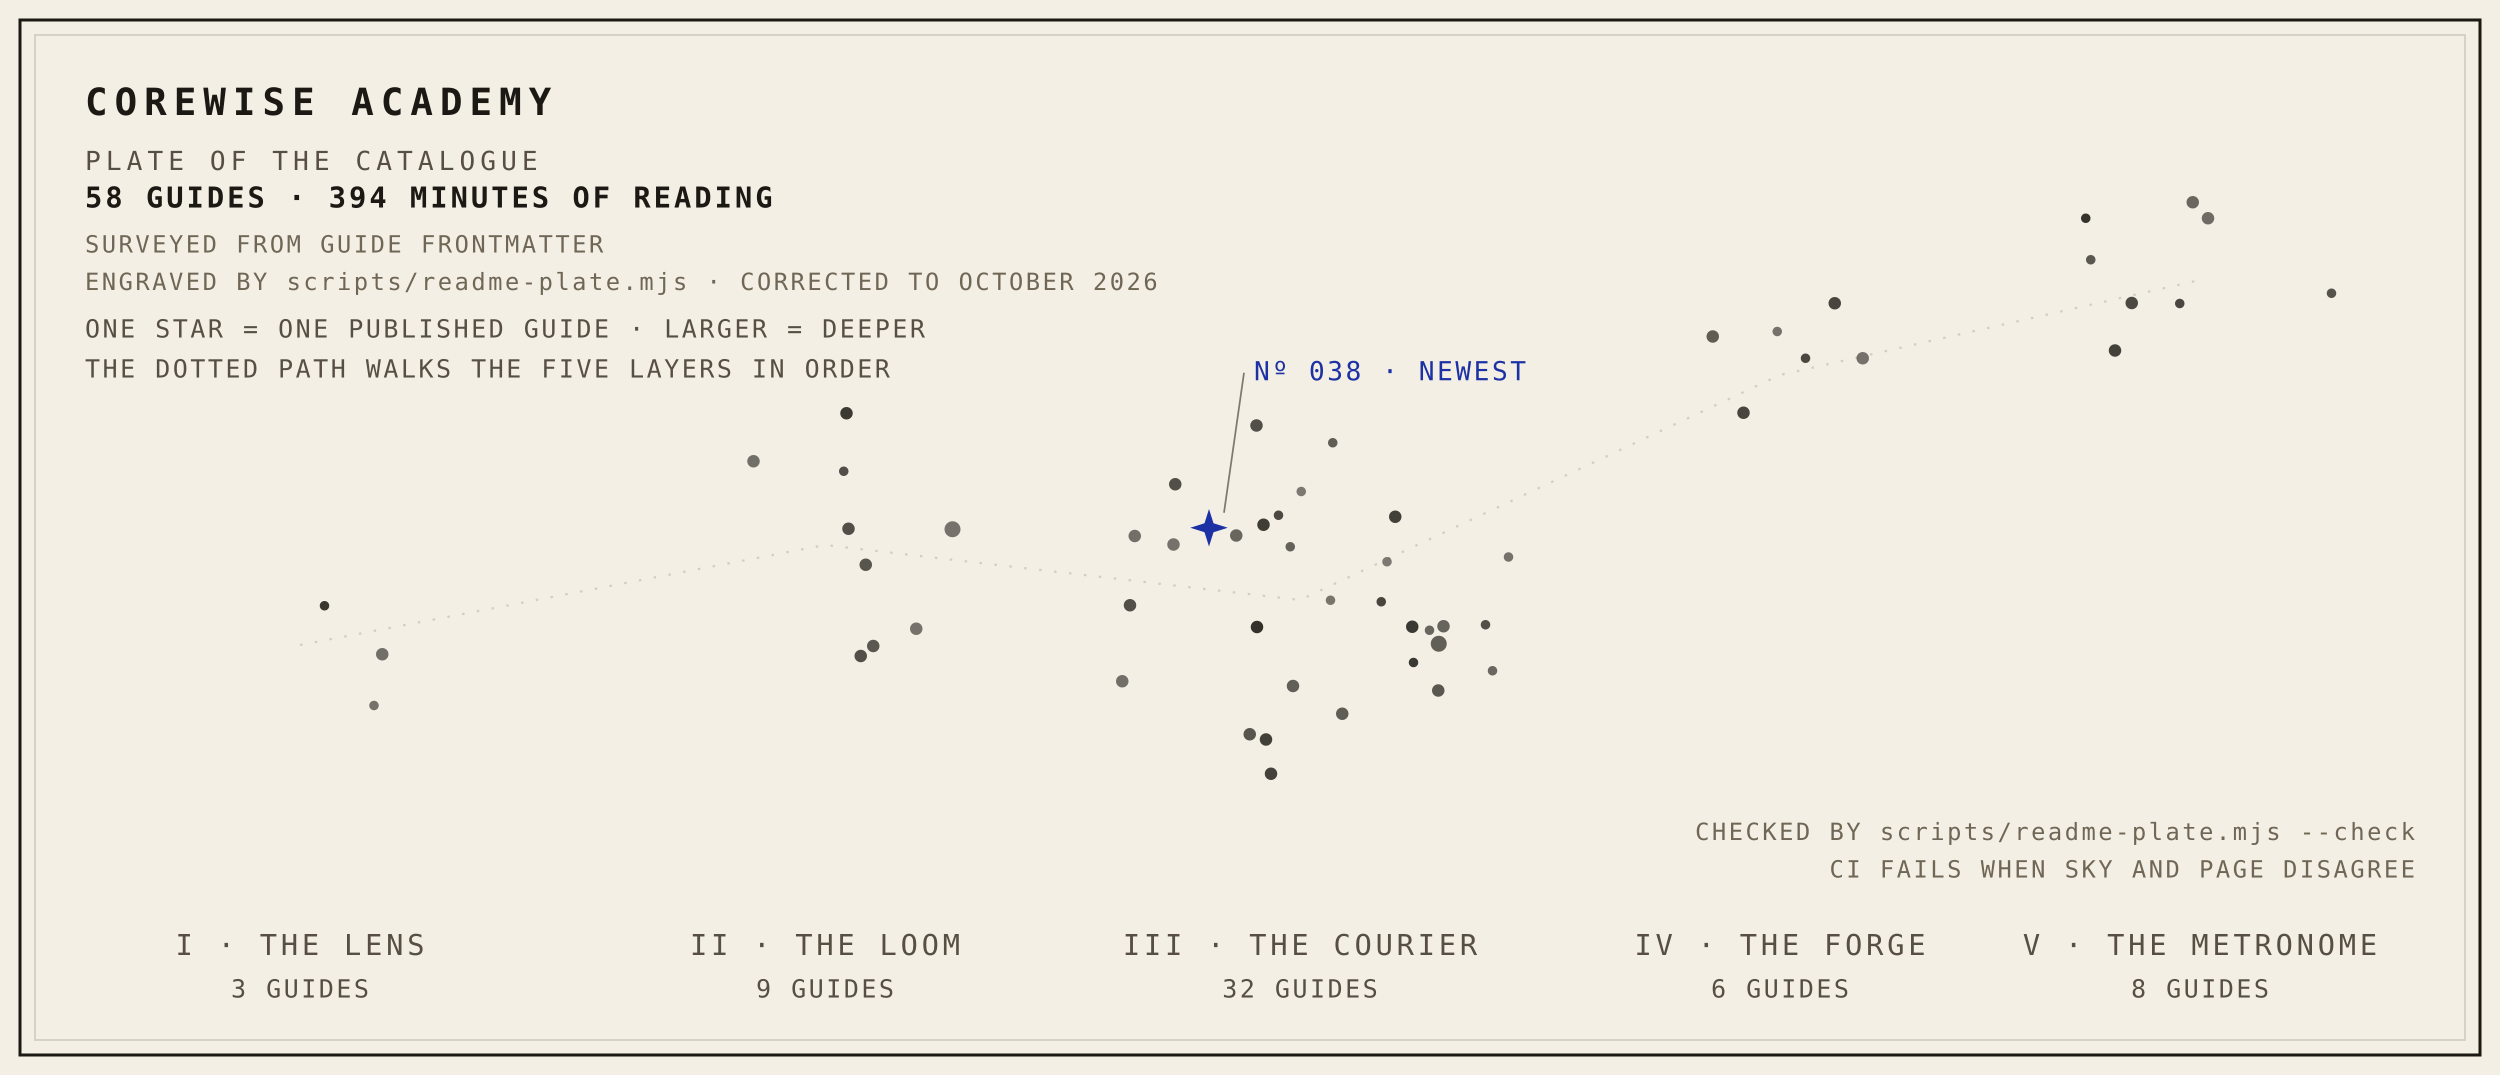
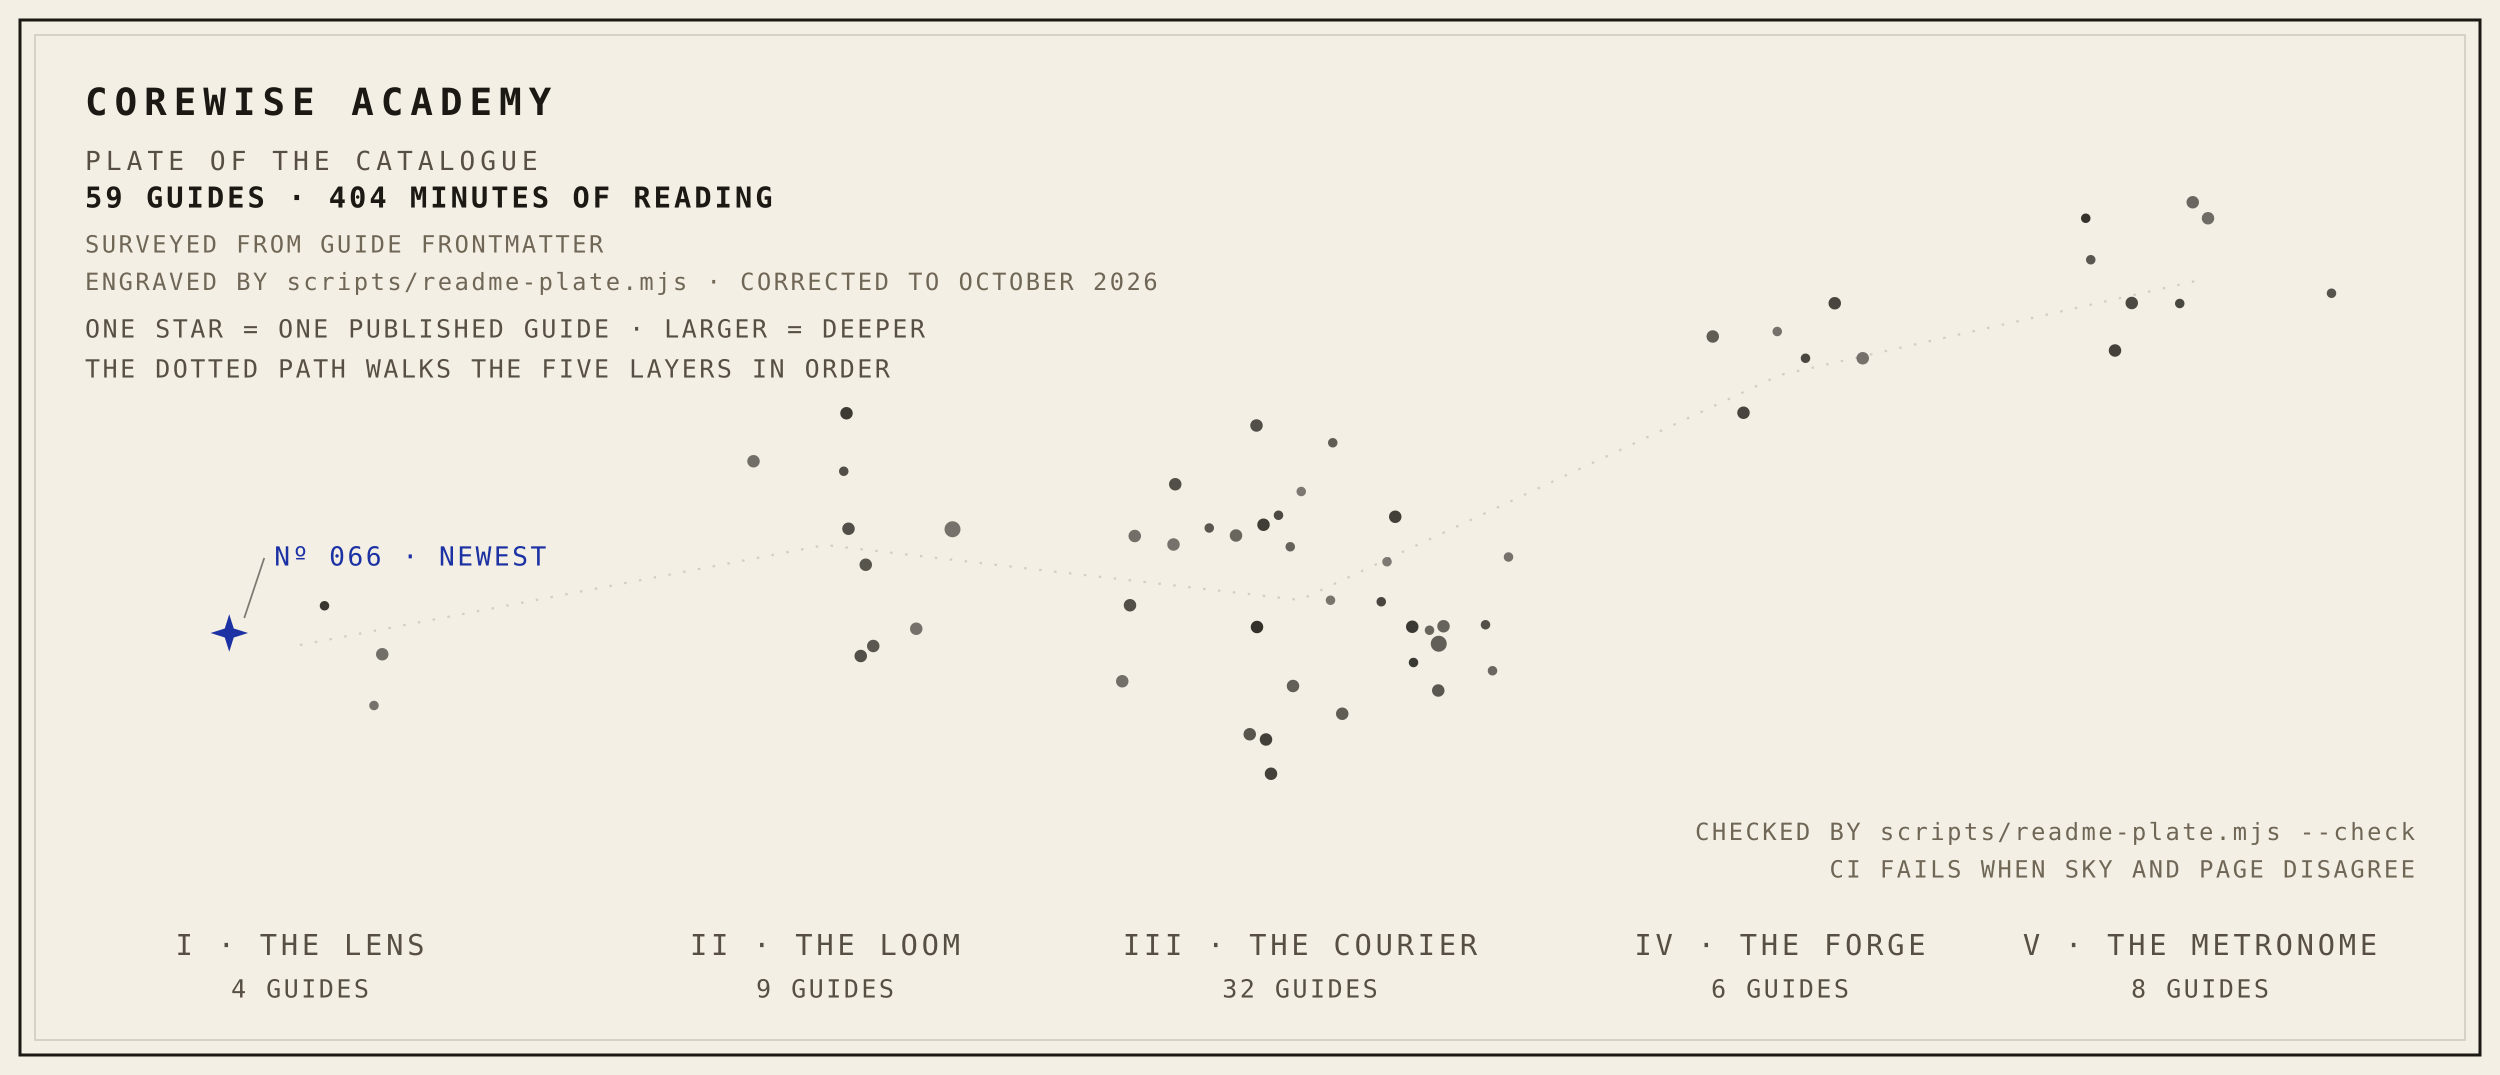
- <svg xmlns="http://www.w3.org/2000/svg" viewBox="0 0 1000 430" role="img" aria-label="Chart of the CoreWise Academy catalogue: 58 published guides as stars in five constellations, one per curriculum layer.">
+ <svg xmlns="http://www.w3.org/2000/svg" viewBox="0 0 1000 430" role="img" aria-label="Chart of the CoreWise Academy catalogue: 59 published guides as stars in five constellations, one per curriculum layer.">
  <g font-family="ui-monospace, 'IBM Plex Mono', SFMono-Regular, Menlo, monospace">
    <rect x="0" y="0" width="1000" height="430" fill="#f3efe4" />
    <rect x="8" y="8" width="984" height="414" fill="none" stroke="#1c1914" stroke-width="1.2" />
    <rect x="14" y="14" width="972" height="402" fill="none" stroke="#1c1914" stroke-opacity="0.16" stroke-width="0.7" />
    <path d="M 120 258 L 330 218 L 520 240 L 712 150 L 880 112" fill="none" stroke="#1c1914" stroke-opacity="0.16" stroke-width="0.9" stroke-dasharray="1 5" />
+     <path d="M12 0 L14.88 9.12 L24 12 L14.88 14.88 L12 24 L9.12 14.88 L0 12 L9.12 9.12 Z" transform="translate(84.20 245.70) scale(0.625)" fill="#1c31a4" />
    <circle cx="129.8" cy="242.3" r="1.9" fill="#1c1914" fill-opacity="0.86" />
    <circle cx="149.6" cy="282.2" r="1.9" fill="#1c1914" fill-opacity="0.58" />
    <circle cx="152.9" cy="261.7" r="2.5" fill="#1c1914" fill-opacity="0.6" />
    <text x="120" y="382" text-anchor="middle" font-size="11.5" letter-spacing="1.5" fill="#574f43">I · THE LENS</text>
-     <text x="120" y="399" text-anchor="middle" font-size="10" letter-spacing="1" fill="#574f43">3 GUIDES</text>
+     <text x="120" y="399" text-anchor="middle" font-size="10" letter-spacing="1" fill="#574f43">4 GUIDES</text>
    <circle cx="337.5" cy="188.5" r="1.9" fill="#1c1914" fill-opacity="0.75" />
    <circle cx="381" cy="211.7" r="3.2" fill="#1c1914" fill-opacity="0.58" />
    <circle cx="301.4" cy="184.5" r="2.5" fill="#1c1914" fill-opacity="0.6" />
    <circle cx="349.3" cy="258.4" r="2.5" fill="#1c1914" fill-opacity="0.7" />
    <circle cx="338.6" cy="165.3" r="2.5" fill="#1c1914" fill-opacity="0.84" />
    <circle cx="344.3" cy="262.4" r="2.5" fill="#1c1914" fill-opacity="0.75" />
    <circle cx="366.5" cy="251.5" r="2.5" fill="#1c1914" fill-opacity="0.58" />
    <circle cx="346.3" cy="225.9" r="2.5" fill="#1c1914" fill-opacity="0.72" />
    <circle cx="339.4" cy="211.5" r="2.5" fill="#1c1914" fill-opacity="0.75" />
    <text x="330" y="382" text-anchor="middle" font-size="11.5" letter-spacing="1.5" fill="#574f43">II · THE LOOM</text>
    <text x="330" y="399" text-anchor="middle" font-size="10" letter-spacing="1" fill="#574f43">9 GUIDES</text>
    <circle cx="575.3" cy="276.2" r="2.5" fill="#1c1914" fill-opacity="0.71" />
    <circle cx="469.4" cy="217.8" r="2.5" fill="#1c1914" fill-opacity="0.58" />
    <circle cx="564.9" cy="250.7" r="2.5" fill="#1c1914" fill-opacity="0.85" />
    <circle cx="516.1" cy="218.7" r="1.9" fill="#1c1914" fill-opacity="0.66" />
    <circle cx="448.9" cy="272.5" r="2.5" fill="#1c1914" fill-opacity="0.6" />
    <circle cx="536.9" cy="285.5" r="2.5" fill="#1c1914" fill-opacity="0.68" />
    <circle cx="506.4" cy="295.8" r="2.5" fill="#1c1914" fill-opacity="0.82" />
    <circle cx="552.5" cy="240.7" r="1.9" fill="#1c1914" fill-opacity="0.79" />
    <circle cx="505.4" cy="209.9" r="2.5" fill="#1c1914" fill-opacity="0.83" />
    <circle cx="517.2" cy="274.4" r="2.5" fill="#1c1914" fill-opacity="0.67" />
-     <path d="M12 0 L14.88 9.12 L24 12 L14.88 14.88 L12 24 L9.12 14.88 L0 12 L9.12 9.12 Z" transform="translate(476.10 203.60) scale(0.625)" fill="#1c31a4" />
+     <circle cx="483.7" cy="211.2" r="1.9" fill="#1c1914" fill-opacity="0.71" />
    <circle cx="533.1" cy="177.1" r="1.9" fill="#1c1914" fill-opacity="0.68" />
    <circle cx="571.8" cy="252.1" r="1.9" fill="#1c1914" fill-opacity="0.64" />
-     <circle cx="494.5" cy="214.2" r="2.5" fill="#1c1914" fill-opacity="0.64" />
+     <circle cx="494.4" cy="214.2" r="2.5" fill="#1c1914" fill-opacity="0.64" />
    <circle cx="520.5" cy="196.6" r="1.9" fill="#1c1914" fill-opacity="0.55" />
    <circle cx="575.5" cy="257.5" r="3.2" fill="#1c1914" fill-opacity="0.67" />
    <circle cx="453.9" cy="214.4" r="2.5" fill="#1c1914" fill-opacity="0.59" />
    <circle cx="532.2" cy="240.1" r="1.9" fill="#1c1914" fill-opacity="0.57" />
    <circle cx="470.1" cy="193.7" r="2.5" fill="#1c1914" fill-opacity="0.75" />
    <circle cx="502.6" cy="170.2" r="2.5" fill="#1c1914" fill-opacity="0.75" />
    <circle cx="452" cy="242.1" r="2.5" fill="#1c1914" fill-opacity="0.75" />
    <circle cx="499.9" cy="293.7" r="2.5" fill="#1c1914" fill-opacity="0.72" />
    <circle cx="508.4" cy="309.5" r="2.5" fill="#1c1914" fill-opacity="0.81" />
    <circle cx="511.4" cy="206.1" r="1.9" fill="#1c1914" fill-opacity="0.77" />
    <circle cx="603.4" cy="222.8" r="1.9" fill="#1c1914" fill-opacity="0.58" />
    <circle cx="502.8" cy="250.8" r="2.5" fill="#1c1914" fill-opacity="0.89" />
    <circle cx="577.4" cy="250.5" r="2.5" fill="#1c1914" fill-opacity="0.65" />
    <circle cx="565.4" cy="265" r="1.9" fill="#1c1914" fill-opacity="0.85" />
    <circle cx="597" cy="268.3" r="1.9" fill="#1c1914" fill-opacity="0.63" />
    <circle cx="594.2" cy="249.9" r="1.9" fill="#1c1914" fill-opacity="0.74" />
    <circle cx="554.8" cy="224.7" r="1.9" fill="#1c1914" fill-opacity="0.55" />
    <circle cx="558.1" cy="206.7" r="2.5" fill="#1c1914" fill-opacity="0.82" />
    <text x="520" y="382" text-anchor="middle" font-size="11.5" letter-spacing="1.5" fill="#574f43">III · THE COURIER</text>
    <text x="520" y="399" text-anchor="middle" font-size="10" letter-spacing="1" fill="#574f43">32 GUIDES</text>
    <circle cx="710.9" cy="132.6" r="1.9" fill="#1c1914" fill-opacity="0.58" />
    <circle cx="745.1" cy="143.3" r="2.5" fill="#1c1914" fill-opacity="0.58" />
    <circle cx="722.2" cy="143.3" r="1.9" fill="#1c1914" fill-opacity="0.78" />
    <circle cx="697.4" cy="165.1" r="2.5" fill="#1c1914" fill-opacity="0.79" />
    <circle cx="685.1" cy="134.6" r="2.5" fill="#1c1914" fill-opacity="0.68" />
    <circle cx="733.9" cy="121.3" r="2.5" fill="#1c1914" fill-opacity="0.79" />
    <text x="712" y="382" text-anchor="middle" font-size="11.5" letter-spacing="1.5" fill="#574f43">IV · THE FORGE</text>
    <text x="712" y="399" text-anchor="middle" font-size="10" letter-spacing="1" fill="#574f43">6 GUIDES</text>
    <circle cx="846" cy="140.2" r="2.5" fill="#1c1914" fill-opacity="0.81" />
    <circle cx="852.7" cy="121.2" r="2.5" fill="#1c1914" fill-opacity="0.77" />
    <circle cx="871.9" cy="121.4" r="1.9" fill="#1c1914" fill-opacity="0.78" />
    <circle cx="883.2" cy="87.3" r="2.5" fill="#1c1914" fill-opacity="0.61" />
    <circle cx="836.3" cy="103.9" r="1.9" fill="#1c1914" fill-opacity="0.71" />
    <circle cx="877.1" cy="80.9" r="2.5" fill="#1c1914" fill-opacity="0.63" />
    <circle cx="932.6" cy="117.3" r="1.9" fill="#1c1914" fill-opacity="0.73" />
    <circle cx="834.3" cy="87.3" r="1.9" fill="#1c1914" fill-opacity="0.88" />
    <text x="880" y="382" text-anchor="middle" font-size="11.5" letter-spacing="1.5" fill="#574f43">V · THE METRONOME</text>
    <text x="880" y="399" text-anchor="middle" font-size="10" letter-spacing="1" fill="#574f43">8 GUIDES</text>
-     <path d="M 489.6 205.1 L 497.6 149.1" stroke="#1c1914" stroke-opacity="0.55" stroke-width="0.7" fill="none" />
-     <text x="501.6" y="152.1" font-size="10.5" letter-spacing="1" fill="#1c31a4">Nº 038 · NEWEST</text>
+     <path d="M 97.7 247.2 L 105.7 223.2" stroke="#1c1914" stroke-opacity="0.55" stroke-width="0.7" fill="none" />
+     <text x="109.7" y="226.2" font-size="10.5" letter-spacing="1" fill="#1c31a4">Nº 066 · NEWEST</text>
    <text x="34" y="46" font-size="15" letter-spacing="2.8" fill="#1c1914" font-weight="600">COREWISE ACADEMY</text>
    <text x="34" y="68" font-size="10.5" letter-spacing="2" fill="#574f43" font-weight="400">PLATE OF THE CATALOGUE</text>
-     <text x="34" y="83" font-size="11.5" letter-spacing="1.2" fill="#1c1914" font-weight="600">58 GUIDES · 394 MINUTES OF READING</text>
+     <text x="34" y="83" font-size="11.5" letter-spacing="1.2" fill="#1c1914" font-weight="600">59 GUIDES · 404 MINUTES OF READING</text>
    <text x="34" y="101" font-size="9.5" letter-spacing="1" fill="#6f6656" font-weight="400">SURVEYED FROM GUIDE FRONTMATTER</text>
    <text x="34" y="116" font-size="9.5" letter-spacing="1" fill="#6f6656" font-weight="400">ENGRAVED BY scripts/readme-plate.mjs · CORRECTED TO OCTOBER 2026</text>
    <text x="34" y="135" font-size="10" letter-spacing="1" fill="#574f43">ONE STAR = ONE PUBLISHED GUIDE · LARGER = DEEPER</text>
    <text x="34" y="151" font-size="10" letter-spacing="1" fill="#574f43">THE DOTTED PATH WALKS THE FIVE LAYERS IN ORDER</text>
    <text x="966" y="336" text-anchor="end" font-size="9.5" letter-spacing="1" fill="#6f6656">CHECKED BY scripts/readme-plate.mjs --check</text>
    <text x="966" y="351" text-anchor="end" font-size="9.5" letter-spacing="1" fill="#6f6656">CI FAILS WHEN SKY AND PAGE DISAGREE</text>
  </g>
</svg>
